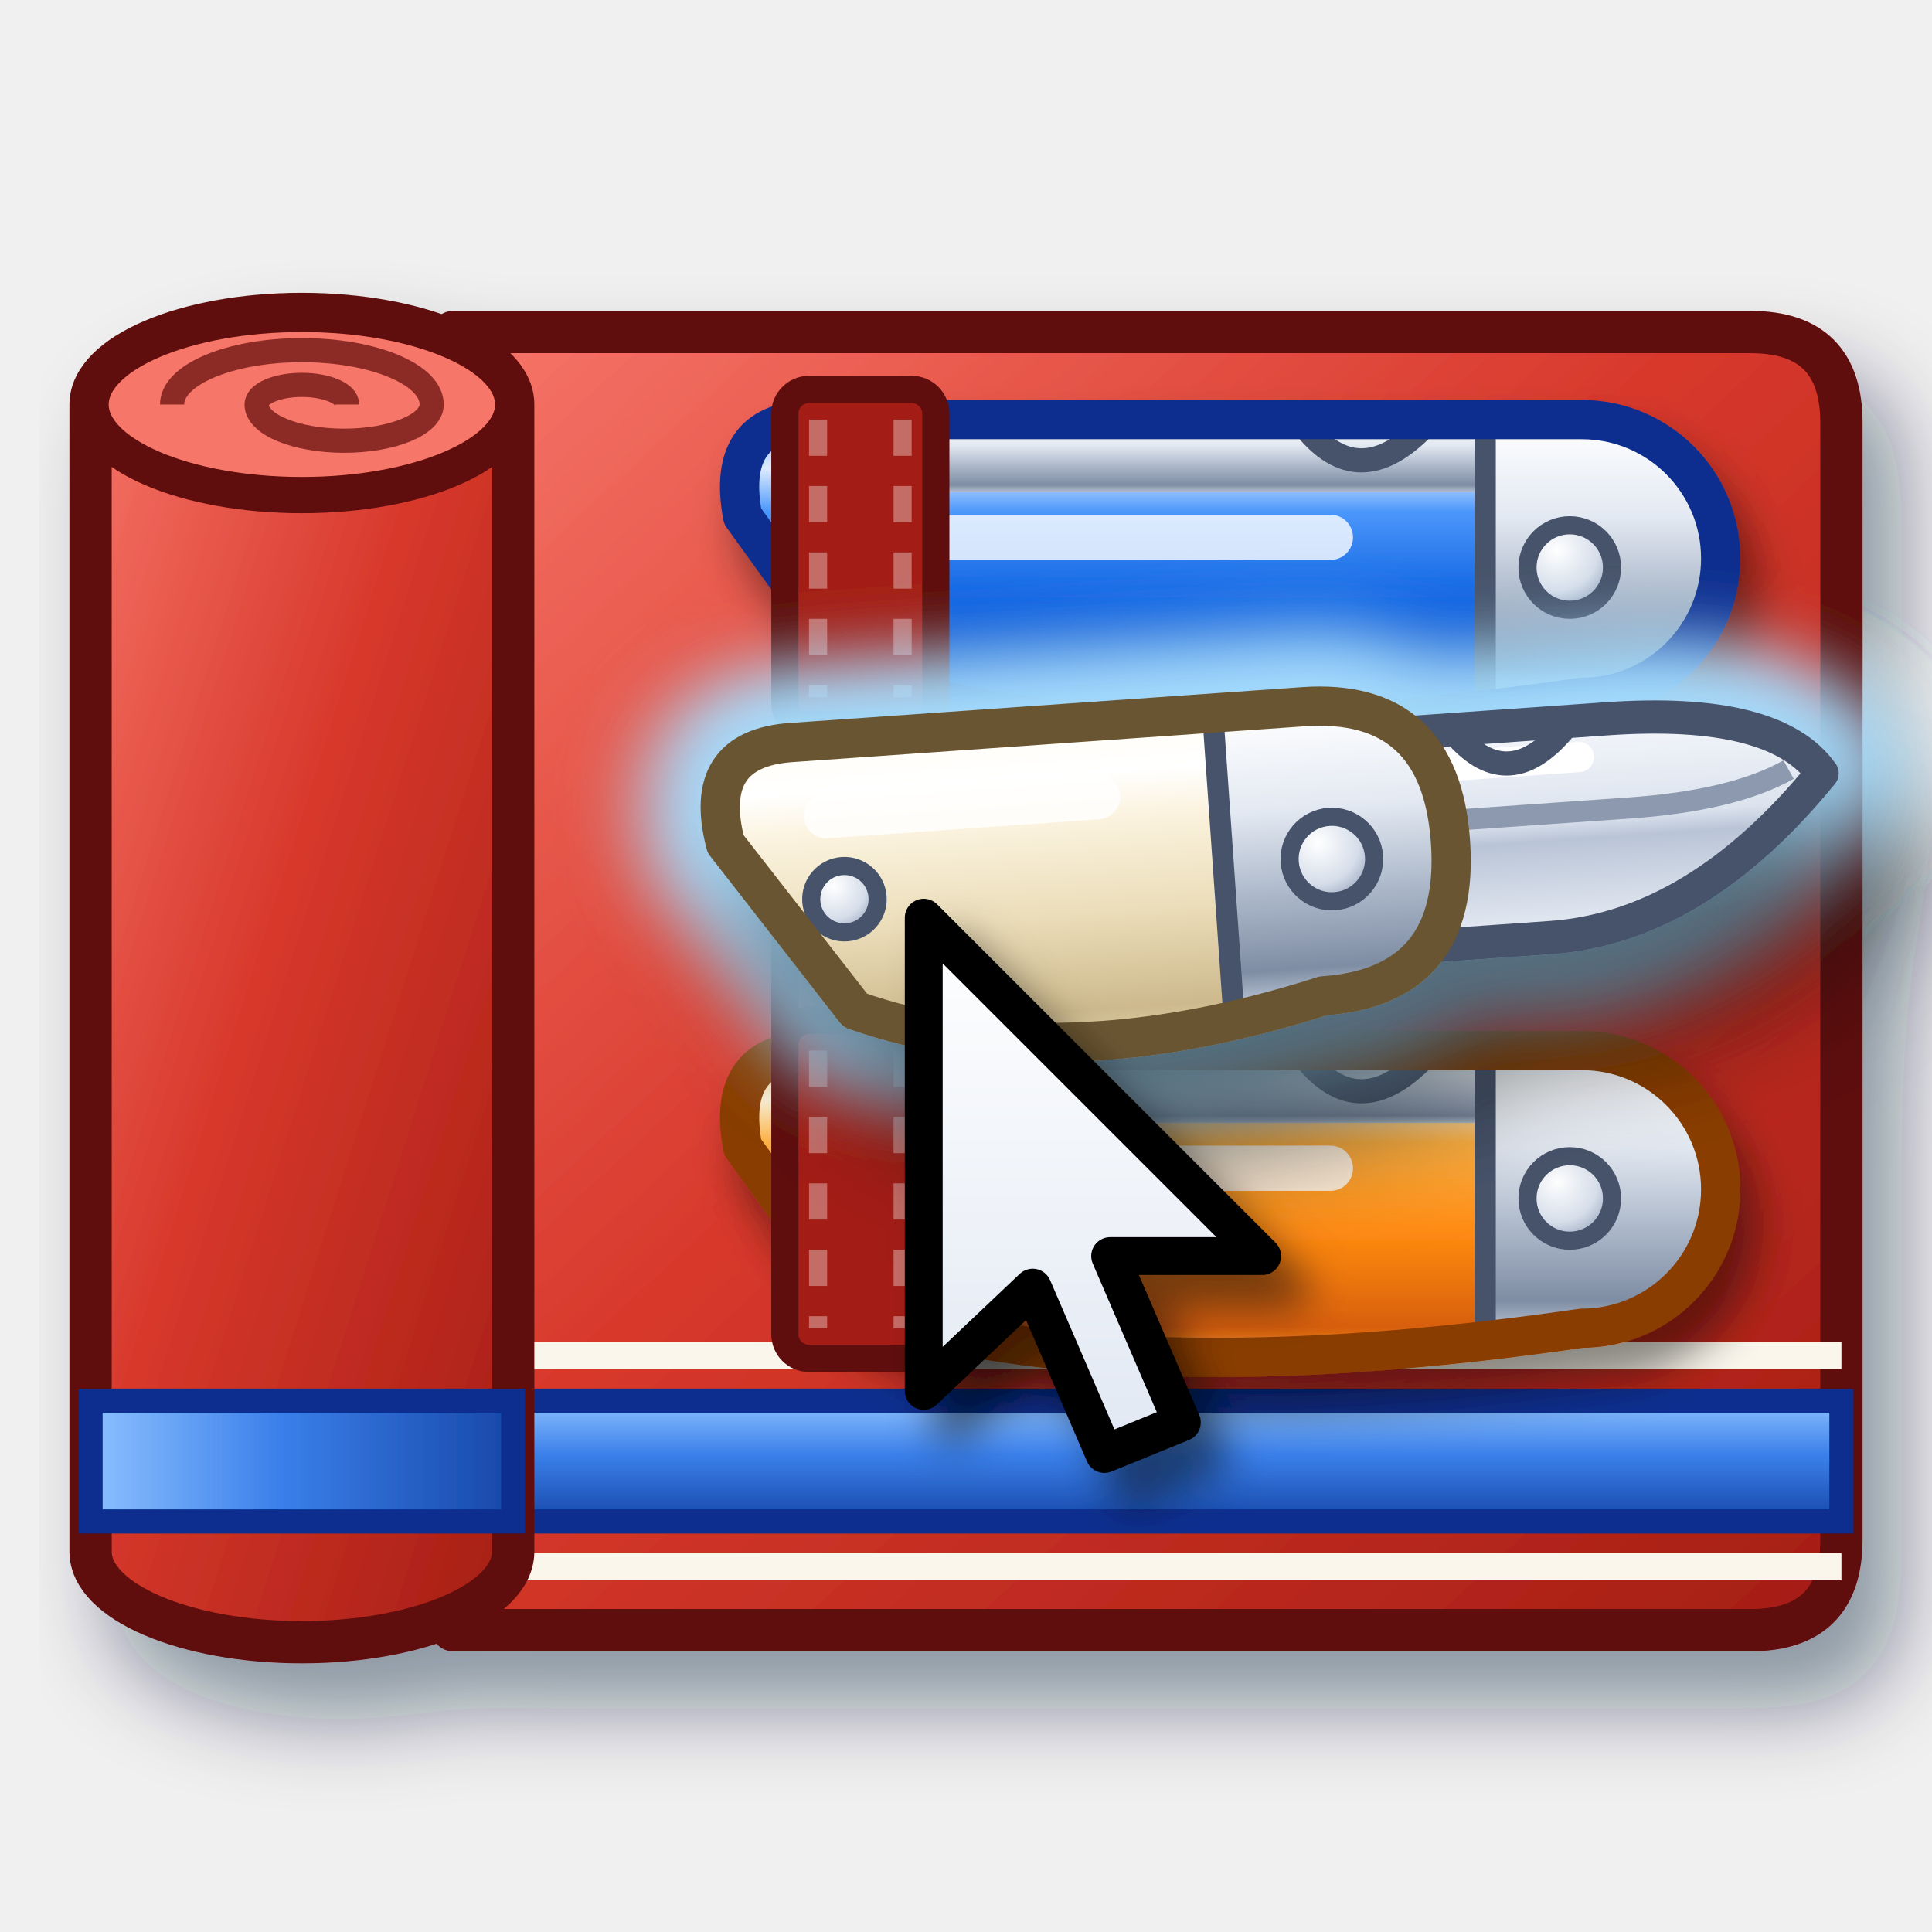
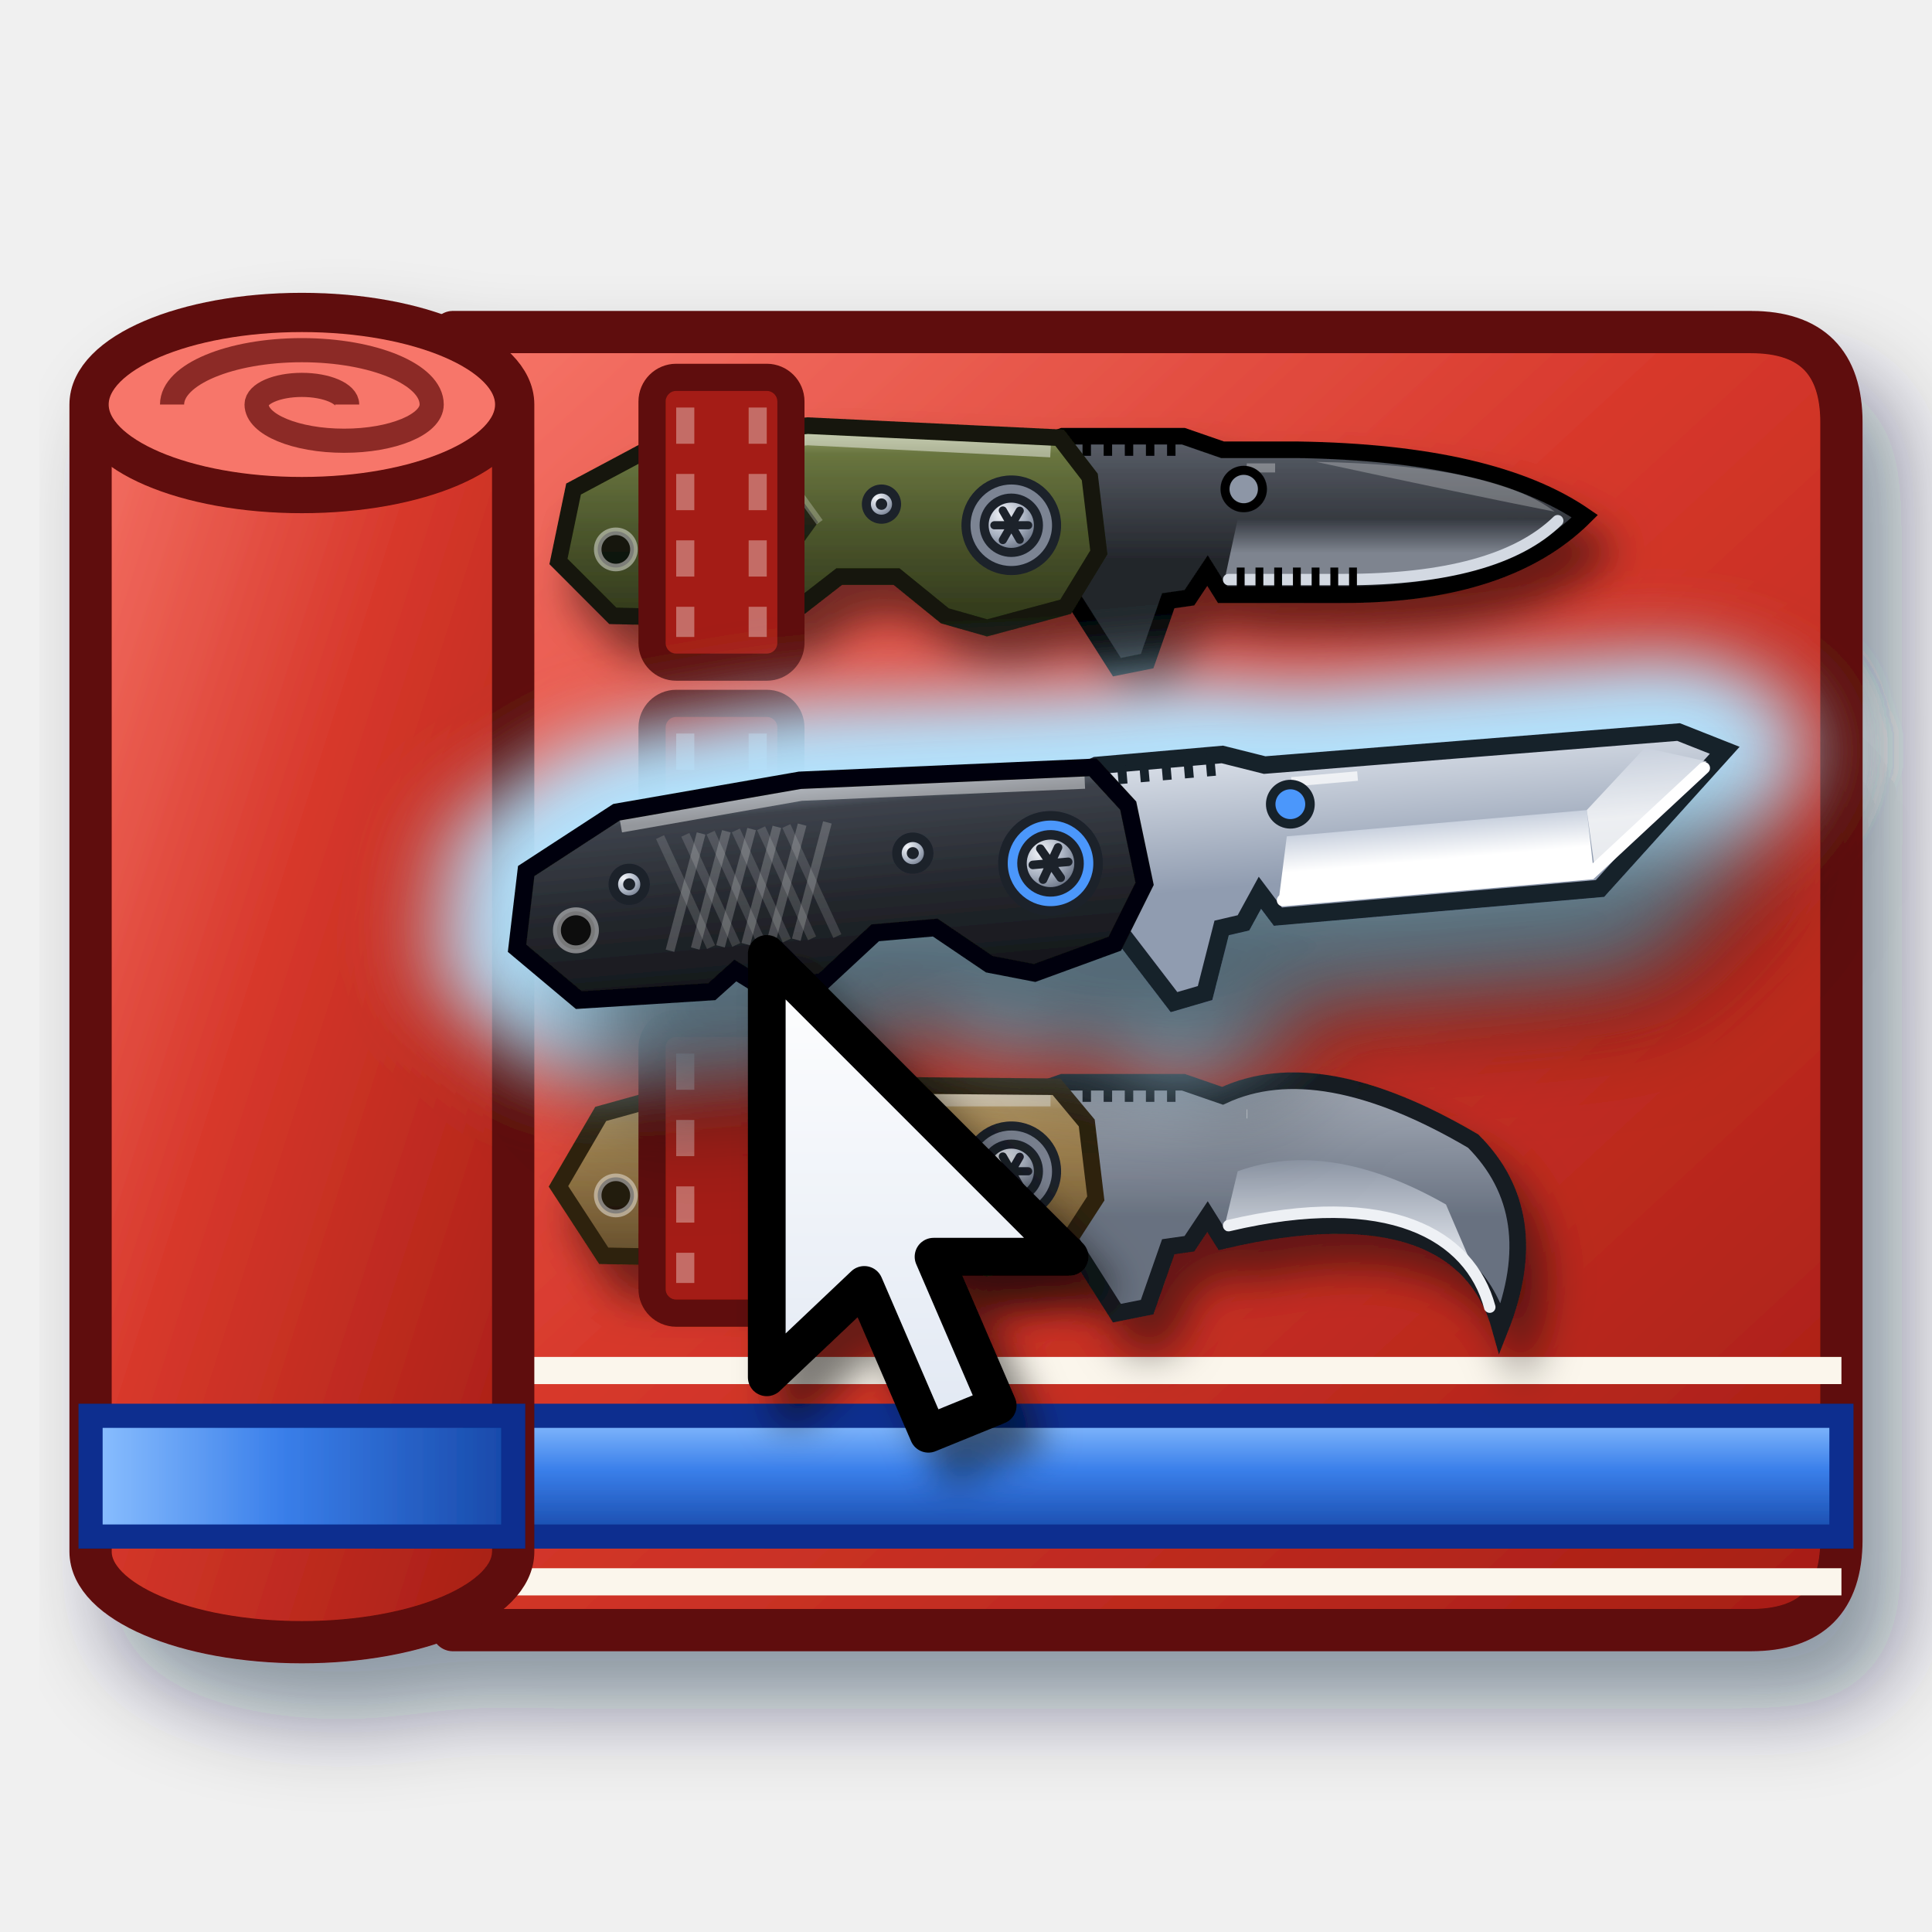
<svg xmlns="http://www.w3.org/2000/svg" viewBox="0 0 64 64" width="64" height="64">
  <defs>
-     <linearGradient id="pk2a-blue" x1="0" y1="0" x2="0" y2="1">
-       <stop offset="0" stop-color="#7DB6FF" />
-       <stop offset="0.16" stop-color="#DCEBFF" />
-       <stop offset="0.3" stop-color="#4B97FB" />
-       <stop offset="0.6" stop-color="#0D5FE0" />
-       <stop offset="0.9" stop-color="#0846B8" />
-       <stop offset="1" stop-color="#2C6FDB" />
+     <linearGradient id="pk2a-stripev" x1="0" y1="0" x2="1" y2="0">
+       <stop offset="0" stop-color="#8CC0FF" />
+       <stop offset="0.45" stop-color="#3A7FEA" />
+       <stop offset="1" stop-color="#1748A8" />
    </linearGradient>
-     <linearGradient id="pk2a-green" x1="0" y1="0" x2="0" y2="1">
-       <stop offset="0" stop-color="#90DC7E" />
-       <stop offset="0.16" stop-color="#E4F8DA" />
-       <stop offset="0.3" stop-color="#6ECB5B" />
-       <stop offset="0.6" stop-color="#33A02E" />
-       <stop offset="0.9" stop-color="#1E781C" />
-       <stop offset="1" stop-color="#3F9A36" />
-     </linearGradient>
-     <linearGradient id="pk2a-amber" x1="0" y1="0" x2="0" y2="1">
-       <stop offset="0" stop-color="#FFC66E" />
-       <stop offset="0.16" stop-color="#FFF1D4" />
-       <stop offset="0.3" stop-color="#FFB142" />
-       <stop offset="0.6" stop-color="#FF8A12" />
-       <stop offset="0.9" stop-color="#D85F09" />
-       <stop offset="1" stop-color="#EE8A2A" />
-     </linearGradient>
-     <linearGradient id="pk2a-ivory" x1="0" y1="0" x2="0" y2="1">
-       <stop offset="0" stop-color="#FFFDF6" />
-       <stop offset="0.16" stop-color="#FFFFFF" />
-       <stop offset="0.3" stop-color="#FBF3DF" />
-       <stop offset="0.6" stop-color="#EBDDB9" />
-       <stop offset="0.9" stop-color="#CDB98D" />
-       <stop offset="1" stop-color="#DDCDA5" />
-     </linearGradient>
-     <linearGradient id="pk2a-steel" x1="0" y1="0" x2="0" y2="1">
-       <stop offset="0" stop-color="#FFFFFF" />
-       <stop offset="0.35" stop-color="#E3E9F2" />
-       <stop offset="0.65" stop-color="#AAB6C8" />
-       <stop offset="0.9" stop-color="#7F8DA4" />
-       <stop offset="1" stop-color="#B3BFCF" />
-     </linearGradient>
-     <linearGradient id="pk2a-blade" x1="0" y1="0" x2="0" y2="1">
-       <stop offset="0" stop-color="#F4F7FB" />
-       <stop offset="0.45" stop-color="#DCE3EE" />
-       <stop offset="0.55" stop-color="#B9C4D6" />
-       <stop offset="1" stop-color="#E9EEF6" />
-     </linearGradient>
-     <radialGradient id="pk2a-pin" cx=".35" cy=".3" r=".8">
-       <stop offset="0" stop-color="#FFFFFF" />
-       <stop offset="0.6" stop-color="#D6DEEA" />
-       <stop offset="1" stop-color="#8C9BB4" />
-     </radialGradient>
    <linearGradient id="pk2a-cloth" x1="0" y1="0" x2="1" y2="1">
      <stop offset="0" stop-color="#F7766A" />
      <stop offset="0.45" stop-color="#D7382B" />
      <stop offset="1" stop-color="#A41D14" />
    </linearGradient>
-     <radialGradient id="pk2a-sheen" cx=".3" cy=".25" r=".7">
-       <stop offset="0" stop-color="#FFFFFF" />
-       <stop offset="1" stop-color="#FFFFFF" />
-     </radialGradient>
    <linearGradient id="pk2a-stripe" x1="0" y1="0" x2="0" y2="1">
      <stop offset="0" stop-color="#8CC0FF" />
      <stop offset="0.45" stop-color="#3A7FEA" />
      <stop offset="1" stop-color="#1748A8" />
    </linearGradient>
-     <linearGradient id="pk2a-stripev" x1="0" y1="0" x2="1" y2="0">
-       <stop offset="0" stop-color="#8CC0FF" />
-       <stop offset="0.45" stop-color="#3A7FEA" />
-       <stop offset="1" stop-color="#1748A8" />
+     <linearGradient id="pk2a-f-dlc" x1="0" y1="0" x2="0" y2="1">
+       <stop offset="0" stop-color="#5B606A" />
+       <stop offset="0.55" stop-color="#22252A" />
+       <stop offset="1" stop-color="#22252A" />
    </linearGradient>
+     <linearGradient id="pk2a-b-dlc" x1="0" y1="0" x2="0" y2="1">
+       <stop offset="0" stop-color="#33373E" />
+       <stop offset="0.55" stop-color="#7E848F" />
+       <stop offset="1" stop-color="#7E848F" />
+     </linearGradient>
+     <linearGradient id="pk2a-h-od" x1="0" y1="0" x2="0" y2="1">
+       <stop offset="0" stop-color="#A3AE7C" />
+       <stop offset="0.14" stop-color="#69753F" />
+       <stop offset="0.55" stop-color="#4A542B" />
+       <stop offset="1" stop-color="#2F361A" />
+     </linearGradient>
+     <radialGradient id="pk2a-pin" cx=".35" cy=".3" r=".8">
+       <stop offset="0" stop-color="#F4F6FA" />
+       <stop offset="0.5" stop-color="#AAB3C2" />
+       <stop offset="1" stop-color="#525C6E" />
+     </radialGradient>
+     <filter id="pk2a-ks" x="-30%" y="-30%" width="170%" height="170%">
+       <feDropShadow dx=".7" dy="1.1" stdDeviation=".7" flood-color="#000" flood-opacity=".5" />
+     </filter>
+     <linearGradient id="pk2a-f-stone" x1="0" y1="0" x2="0" y2="1">
+       <stop offset="0" stop-color="#A9B0BC" />
+       <stop offset="0.55" stop-color="#687180" />
+       <stop offset="1" stop-color="#687180" />
+     </linearGradient>
+     <linearGradient id="pk2a-b-stone" x1="0" y1="0" x2="0" y2="1">
+       <stop offset="0" stop-color="#8E97A6" />
+       <stop offset="0.55" stop-color="#D3D8E0" />
+       <stop offset="1" stop-color="#D3D8E0" />
+     </linearGradient>
+     <linearGradient id="pk2a-h-tan" x1="0" y1="0" x2="0" y2="1">
+       <stop offset="0" stop-color="#E6CFA2" />
+       <stop offset="0.14" stop-color="#B4955F" />
+       <stop offset="0.55" stop-color="#8B6F42" />
+       <stop offset="1" stop-color="#5F4A29" />
+     </linearGradient>
+     <linearGradient id="pk2a-f-satin" x1="0" y1="0" x2="0" y2="1">
+       <stop offset="0" stop-color="#D9DFE8" />
+       <stop offset="0.55" stop-color="#909CB0" />
+       <stop offset="1" stop-color="#909CB0" />
+     </linearGradient>
+     <linearGradient id="pk2a-b-satin" x1="0" y1="0" x2="0" y2="1">
+       <stop offset="0" stop-color="#C9D1DE" />
+       <stop offset="0.55" stop-color="#FFFFFF" />
+       <stop offset="1" stop-color="#FFFFFF" />
+     </linearGradient>
+     <linearGradient id="pk2a-h-black" x1="0" y1="0" x2="0" y2="1">
+       <stop offset="0" stop-color="#7C8592" />
+       <stop offset="0.14" stop-color="#3D424B" />
+       <stop offset="0.55" stop-color="#25282E" />
+       <stop offset="1" stop-color="#131519" />
+     </linearGradient>
+     <filter id="pk2a-glow" x="-30%" y="-90%" width="160%" height="280%">
+       <feGaussianBlur stdDeviation="1.25" />
+     </filter>
+     <filter id="pk2a-lift" x="-30%" y="-30%" width="170%" height="170%">
+       <feDropShadow dx="2" dy="3.4" stdDeviation="1.8" flood-color="#000" flood-opacity=".55" />
+     </filter>
+     <filter id="pk2a-cs" x="-30%" y="-30%" width="170%" height="170%">
+       <feDropShadow dx="1" dy="1.2" stdDeviation=".7" flood-color="#000" flood-opacity=".5" />
+     </filter>
    <linearGradient id="pk2a-cur" x1="0" y1="0" x2="0" y2="1">
      <stop offset="0" stop-color="#FFFFFF" />
      <stop offset="1" stop-color="#E1E8F3" />
    </linearGradient>
-     <filter id="pk2a-shadow" x="-25%" y="-25%" width="150%" height="150%">
+     <filter id="pk2a-shadow" x="-30%" y="-30%" width="170%" height="170%">
      <feDropShadow dx="1.3" dy="1.9" stdDeviation="1.4" flood-color="#06143A" flood-opacity=".42" />
-     </filter>
-     <filter id="pk2a-ks" x="-20%" y="-40%" width="140%" height="180%">
-       <feDropShadow dx=".6" dy="1.1" stdDeviation=".7" flood-color="#000" flood-opacity=".45" />
-     </filter>
-     <filter id="pk2a-lift" x="-30%" y="-60%" width="160%" height="240%">
-       <feDropShadow dx="1.8" dy="3.6" stdDeviation="1.9" flood-color="#000" flood-opacity=".5" />
-     </filter>
-     <filter id="pk2a-glow" x="-30%" y="-60%" width="160%" height="220%">
-       <feGaussianBlur stdDeviation="1.2" />
-     </filter>
-     <filter id="pk2a-cs" x="-40%" y="-30%" width="200%" height="170%">
-       <feDropShadow dx="1" dy="1.2" stdDeviation=".7" flood-color="#000" flood-opacity=".5" />
    </filter>
  </defs>
  <g filter="url(#pk2a-shadow)">
    <path d="M15 11H58Q61 11 61 14V51Q61 54 58 54H15Z" fill="url(#pk2a-cloth)" stroke="#5E0C08" stroke-width="1.4" stroke-linejoin="round" />
-     <rect x="15" y="46.4" width="46" height="4" fill="url(#pk2a-stripe)" stroke="#0A2F8F" stroke-width=".8" />
-     <path d="M15 44.9H61M15 51.9H61" stroke="#FBF6EC" stroke-width=".9" />
-     <g transform="translate(40.5 18.5) rotate(0)">
-       <g filter="url(#pk2a-ks)">
-         <path d="M-13.5 -4.6H11.9A4.6 4.6 0 0 1 11.9 4.6Q-3.3 6.8 -12 4L-15.9 -1.4Q-16.5 -4.6 -13.5 -4.6Z" fill="url(#pk2a-blue)" />
-         <rect x="-13.5" y="-4.6" width="22.2" height="2.4" fill="url(#pk2a-steel)" />
-         <path d="M2.7 -4.4q1.8 2.3 4 0" fill="none" stroke="#46526A" stroke-width=".8" />
-         <path d="M-12.5 -0.7H3.57" stroke="#fff" stroke-opacity=".8" stroke-width="1.5" stroke-linecap="round" />
-         <path d="M8.7 -4.6H11.9A4.6 4.6 0 0 1 11.9 4.6H8.7Z" fill="url(#pk2a-steel)" />
-         <path d="M8.7 -4.6V4.9" stroke="#46526A" stroke-width=".7" />
-         <circle cx="11.5" cy="0.3" r="1.4" fill="url(#pk2a-pin)" stroke="#46526A" stroke-width=".6" />
-         <circle cx="-12.1" cy="0.5" r="1.1" fill="url(#pk2a-pin)" stroke="#46526A" stroke-width=".6" />
-         <path d="M-13.5 -4.6H11.9A4.6 4.6 0 0 1 11.9 4.6Q-3.3 6.8 -12 4L-15.9 -1.4Q-16.5 -4.6 -13.5 -4.6Z" fill="none" stroke="#0A2F8F" stroke-width="1.3" stroke-linejoin="round" />
+     <rect x="15" y="46.9" width="46" height="4" fill="url(#pk2a-stripe)" stroke="#0A2F8F" stroke-width=".8" />
+     <path d="M15 45.4H61M15 52.4H61" stroke="#FBF6EC" stroke-width=".9" />
+     <g filter="url(#pk2a-ks)">
+       <g transform="translate(33.5 17.4) rotate(0)">
+         <path d="M-1 -2L1.7 -2.95L5.7 -2.95L7 -2.5L9.5 -2.5Q15.96 -2.4 19 -.3Q16.4 2.3 11 2.3L7 2.3L6.5 1.5L5.9 2.4L5.2 2.5L4.5 4.5L3.5 4.7L2.1 2.5L-1 2.2Z" fill="url(#pk2a-f-dlc)" stroke="#030405" stroke-width=".55" stroke-miterlimit="6" />
+         <path d="M7.5 -.2L11 -.2Q15.6 -.2 18.2 -.25Q16.2 1.88 11 1.88L7.05 1.88Z" fill="url(#pk2a-b-dlc)" />
+         <path d="M10.1 -2.1Q15.96 -2 18 -.45Q15.2 -1 10.1 -2.1Z" fill="#fff" fill-opacity=".25" />
+         <path d="M7.2 1.8H11Q16.1 1.8 18.1 -.15" fill="none" stroke="#D3D9E2" stroke-width=".38" stroke-linecap="round" />
+         <path d="M7.8 -1.9H8.74" stroke="#fff" stroke-opacity=".3" stroke-width=".3" />
+         <path d="M2.5 -3v.7M3.2 -3v.7M3.9 -3v.7M4.6 -3v.7M5.3 -3v.7" stroke="#030405" stroke-width=".28" />
+         <path d="M7.6 2.2v-.8M8.22 2.2v-.8M8.84 2.2v-.8M9.46 2.2v-.8M10.08 2.2v-.8M10.7 2.2v-.8M11.32 2.2v-.8" stroke="#030405" stroke-width=".26" />
+         <circle cx="7.7" cy="-1.2" r=".62" fill="#8D96A6" stroke="#030405" stroke-width=".3" />
+         <path d="M2.6 -1.6L1.6 -2.9L-6.75 -3.3L-11.5 -2.8L-14.5 -1.2L-15 1.2L-13.2 3L-9 3.1L-9 2.5L-9.4 3.1L-7.5 3.1L-5.7 1.7L-3.8 1.7L-2.2 3L-.8 3.4L1.8 2.7L2.9 .9Z" fill="url(#pk2a-h-od)" />
+         <path d="M-10 -1.9l1.3 1.8l-1.3 1.8M-8.1 -1.9l1.3 1.8l-1.3 1.8" fill="none" stroke="#000" stroke-opacity=".6" stroke-width=".65" />
+         <path d="M-9.55 -1.9l1.3 1.8M-7.65 -1.9l1.3 1.8" fill="none" stroke="#fff" stroke-opacity=".25" stroke-width=".25" />
+         <path d="M1.3 -2.45L-6.75 -2.85L-11.4 -2.35" fill="none" stroke="#fff" stroke-opacity=".45" stroke-width=".4" />
+         <circle cx="0" cy="0" r="1.5" fill="#7B8493" stroke="#1B212C" stroke-width=".3" />
+         <circle cx="0" cy="0" r=".9" fill="url(#pk2a-pin)" stroke="#1B212C" stroke-width=".3" />
+         <path d="M-.56 0h1.12M-.28 -.49l.56 .97M-.28 .49l.56 -.97" stroke="#1B212C" stroke-width=".27" stroke-linecap="round" />
+         <circle cx="-4.3" cy="-.7" r=".5" fill="url(#pk2a-pin)" stroke="#1B212C" stroke-width=".3" />
+         <circle cx="-4.3" cy="-.7" r=".19" fill="#1B212C" />
+         <circle cx="-11.3" cy="-.5" r=".5" fill="url(#pk2a-pin)" stroke="#1B212C" stroke-width=".3" />
+         <circle cx="-11.3" cy="-.5" r=".19" fill="#1B212C" />
+         <circle cx="-13.1" cy=".8" r=".6" fill="#000" fill-opacity=".75" stroke="#fff" stroke-opacity=".45" stroke-width=".25" />
+         <path d="M2.6 -1.6L1.6 -2.9L-6.75 -3.3L-11.5 -2.8L-14.5 -1.2L-15 1.2L-13.2 3L-9 3.1L-9 2.5L-9.4 3.1L-7.5 3.1L-5.7 1.7L-3.8 1.7L-2.2 3L-.8 3.4L1.8 2.7L2.9 .9Z" fill="none" stroke="#141807" stroke-width=".55" stroke-miterlimit="6" />
      </g>
    </g>
-     <rect x="26" y="12.9" width="5" height="11.2" rx=".8" fill="#A41D14" stroke="#5E0C08" stroke-width=".9" />
-     <path d="M27.1 13.9V23.1M29.9 13.9V23.1" stroke="#fff" stroke-opacity=".35" stroke-width=".6" stroke-dasharray="1.2 1" />
-     <rect x="26" y="24" width="5" height="11.2" rx=".8" fill="#A41D14" stroke="#5E0C08" stroke-width=".9" />
-     <path d="M27.1 25V34.2M29.9 25V34.2" stroke="#fff" stroke-opacity=".35" stroke-width=".6" stroke-dasharray="1.2 1" />
-     <g transform="translate(40.5 39.4) rotate(0)">
-       <g filter="url(#pk2a-ks)">
-         <path d="M-13.5 -4.6H11.9A4.6 4.6 0 0 1 11.9 4.6Q-3.3 6.8 -12 4L-15.9 -1.4Q-16.5 -4.6 -13.5 -4.6Z" fill="url(#pk2a-amber)" />
-         <rect x="-13.5" y="-4.6" width="22.2" height="2.4" fill="url(#pk2a-steel)" />
-         <path d="M2.7 -4.4q1.8 2.3 4 0" fill="none" stroke="#46526A" stroke-width=".8" />
-         <path d="M-12.5 -0.7H3.57" stroke="#fff" stroke-opacity=".8" stroke-width="1.5" stroke-linecap="round" />
-         <path d="M8.7 -4.6H11.9A4.6 4.6 0 0 1 11.9 4.6H8.7Z" fill="url(#pk2a-steel)" />
-         <path d="M8.7 -4.6V4.9" stroke="#46526A" stroke-width=".7" />
-         <circle cx="11.5" cy="0.3" r="1.4" fill="url(#pk2a-pin)" stroke="#46526A" stroke-width=".6" />
-         <circle cx="-12.1" cy="0.5" r="1.1" fill="url(#pk2a-pin)" stroke="#46526A" stroke-width=".6" />
-         <path d="M-13.5 -4.6H11.9A4.6 4.6 0 0 1 11.9 4.6Q-3.3 6.8 -12 4L-15.9 -1.4Q-16.5 -4.6 -13.5 -4.6Z" fill="none" stroke="#8A3C00" stroke-width="1.3" stroke-linejoin="round" />
+     <rect x="21.6" y="12.5" width="4.6" height="9.6" rx=".8" fill="#A41D14" stroke="#5E0C08" stroke-width=".9" />
+     <path d="M22.7 13.5V21.1M25.1 13.5V21.1" stroke="#fff" stroke-opacity=".35" stroke-width=".6" stroke-dasharray="1.2 1" />
+     <rect x="21.6" y="23.3" width="4.6" height="9.6" rx=".8" fill="#A41D14" stroke="#5E0C08" stroke-width=".9" />
+     <path d="M22.7 24.3V31.9M25.1 24.3V31.9" stroke="#fff" stroke-opacity=".35" stroke-width=".6" stroke-dasharray="1.2 1" />
+     <g filter="url(#pk2a-ks)">
+       <g transform="translate(33.5 38.8) rotate(0)">
+         <path d="M-1 -2L1.7 -2.95L5.7 -2.95L7 -2.5Q10.2 -4 15.3 -1Q17.7 1.4 16.2 5.2C15.4 2.3 12.5 1 7 2.3L7 2.3L6.5 1.5L5.9 2.4L5.2 2.5L4.5 4.5L3.5 4.7L2.1 2.5L-1 2.2Z" fill="url(#pk2a-f-stone)" stroke="#161A22" stroke-width=".55" stroke-miterlimit="6" />
+         <path d="M7.5 0Q10.54 -1.1 14.4 1.1L15.9 4.6C15.1 2 12.5 .6 7.05 1.88Z" fill="url(#pk2a-b-stone)" />
+         <path d="M15.85 4.5C15.2 2.1 12.5 .55 7.2 1.8" fill="none" stroke="#EEF1F5" stroke-width=".38" stroke-linecap="round" />
+         <path d="M7.8 -1.9H7.82" stroke="#fff" stroke-opacity=".7" stroke-width=".3" />
+         <path d="M2.5 -3v.7M3.2 -3v.7M3.9 -3v.7M4.6 -3v.7M5.3 -3v.7" stroke="#161A22" stroke-width=".28" />
+         <path d="M2.5 -1.6L1.5 -2.8L-10 -2.9L-13.6 -1.9L-15 .5L-13.5 2.8L-8.2 2.9L-6.3 1.6L-3.7 1.6L-2.4 2.7L-.8 3.2L1.7 2.6L2.8 .9Z" fill="url(#pk2a-h-tan)" />
+         <path d="M-10 1.7l1.4 -3.6M-7.9 1.7l1.4 -3.6" stroke="#000" stroke-opacity=".6" stroke-width=".7" stroke-linecap="round" />
+         <path d="M-9.55 1.7l1.4 -3.6M-7.45 1.7l1.4 -3.6" stroke="#fff" stroke-opacity=".25" stroke-width=".25" stroke-linecap="round" />
+         <path d="M1.3 -2.35H-9.9" stroke="#fff" stroke-opacity=".45" stroke-width=".4" />
+         <circle cx="0" cy="0" r="1.5" fill="#7B8493" stroke="#1B212C" stroke-width=".3" />
+         <circle cx="0" cy="0" r=".9" fill="url(#pk2a-pin)" stroke="#1B212C" stroke-width=".3" />
+         <path d="M-.56 0h1.12M-.28 -.49l.56 .97M-.28 .49l.56 -.97" stroke="#1B212C" stroke-width=".27" stroke-linecap="round" />
+         <circle cx="-4.3" cy="-.7" r=".5" fill="url(#pk2a-pin)" stroke="#1B212C" stroke-width=".3" />
+         <circle cx="-4.3" cy="-.7" r=".19" fill="#1B212C" />
+         <circle cx="-11.3" cy="-.5" r=".5" fill="url(#pk2a-pin)" stroke="#1B212C" stroke-width=".3" />
+         <circle cx="-11.3" cy="-.5" r=".19" fill="#1B212C" />
+         <circle cx="-13.1" cy=".8" r=".6" fill="#000" fill-opacity=".75" stroke="#fff" stroke-opacity=".45" stroke-width=".25" />
+         <path d="M2.5 -1.6L1.5 -2.8L-10 -2.9L-13.6 -1.9L-15 .5L-13.5 2.8L-8.2 2.9L-6.3 1.6L-3.7 1.6L-2.4 2.7L-.8 3.2L1.7 2.6L2.8 .9Z" fill="none" stroke="#2E220E" stroke-width=".55" stroke-miterlimit="6" />
      </g>
    </g>
-     <rect x="26" y="33.8" width="5" height="11.2" rx=".8" fill="#A41D14" stroke="#5E0C08" stroke-width=".9" />
-     <path d="M27.1 34.8V44M29.9 34.8V44" stroke="#fff" stroke-opacity=".35" stroke-width=".6" stroke-dasharray="1.2 1" />
-     <g transform="translate(43.5 28.2) rotate(-4)">
-       <g filter="url(#pk2a-glow)">
-         <path d="M-17 -4.8H0Q4.56 -4.8 4.56 0Q4.56 4.8 0 4.8Q-9 7 -15.5 4.2L-19.4 -1.6Q-20 -4.8 -17 -4.8Z" fill="#A6DEFF" stroke="#A6DEFF" stroke-width="5.2" stroke-linejoin="round" />
-         <path d="M0 -3.7H10Q15.6 -3.7 17 -1.4Q12.5 3.4 7.65 3.4H0Z" fill="#A6DEFF" stroke="#A6DEFF" stroke-width="5.2" stroke-linejoin="round" />
-       </g>
-       <g filter="url(#pk2a-lift)">
-         <path d="M0 -3.7H10Q15.6 -3.7 17 -1.4Q12.5 3.4 7.65 3.4H0Z" fill="url(#pk2a-blade)" stroke="#46526A" stroke-width="1.1" stroke-linejoin="round" />
-         <path d="M3 -0.7H10.54Q14 -0.7 15.9 -1.6" fill="none" stroke="#8C99AE" stroke-width=".7" />
-         <path d="M3 -2.5H9" stroke="#fff" stroke-width="1" stroke-linecap="round" />
-         <path d="M5 -3.5q1.6 2.1 3.6 0" fill="none" stroke="#46526A" stroke-width=".8" />
-         <path d="M-17 -4.8H0Q4.56 -4.8 4.56 0Q4.56 4.8 0 4.8Q-9 7 -15.5 4.2L-19.4 -1.6Q-20 -4.8 -17 -4.8Z" fill="url(#pk2a-ivory)" />
-         <path d="M-16 -2.3H-7" stroke="#fff" stroke-opacity=".8" stroke-width="1.5" stroke-linecap="round" />
-         <path d="M-3 -4.8H0Q4.56 -4.8 4.56 0Q4.56 4.8 0 4.8H-3Z" fill="url(#pk2a-steel)" />
-         <path d="M-3 -4.8V5" stroke="#46526A" stroke-width=".7" />
-         <circle cx="0.6" cy="0.3" r="1.4" fill="url(#pk2a-pin)" stroke="#46526A" stroke-width=".6" />
-         <circle cx="-15.6" cy="0.5" r="1.1" fill="url(#pk2a-pin)" stroke="#46526A" stroke-width=".6" />
-         <path d="M-17 -4.8H0Q4.56 -4.8 4.56 0Q4.56 4.8 0 4.8Q-9 7 -15.5 4.2L-19.4 -1.6Q-20 -4.8 -17 -4.8Z" fill="none" stroke="#6B5530" stroke-width="1.3" stroke-linejoin="round" />
-       </g>
-     </g>
+     <rect x="21.6" y="33.9" width="4.6" height="9.6" rx=".8" fill="#A41D14" stroke="#5E0C08" stroke-width=".9" />
+     <path d="M22.7 34.9V42.5M25.1 34.9V42.5" stroke="#fff" stroke-opacity=".35" stroke-width=".6" stroke-dasharray="1.2 1" />
    <path d="M3 13.4A7 3 0 0 1 17 13.4V51.4A7 3 0 0 1 3 51.4Z" fill="url(#pk2a-cloth)" stroke="#5E0C08" stroke-width="1.4" stroke-linejoin="round" />
    <ellipse cx="10" cy="13.4" rx="7" ry="3" fill="#F7766A" stroke="#5E0C08" stroke-width="1.2" />
    <path d="M10 13.4m-4.3 0a4.3 1.8 0 1 1 8.6 0a2.9 1.2 0 1 1 -5.8 0a1.5 .65 0 1 1 3 0" fill="none" stroke="#5E0C08" stroke-opacity=".7" stroke-width=".8" />
-     <path d="M3 46.4H17V50.4H3Z" fill="url(#pk2a-stripev)" stroke="#0A2F8F" stroke-width=".8" />
-     <g transform="translate(30.6 30.4) scale(0.95)" filter="url(#pk2a-cs)">
-       <path d="M0 0V16.5L3.8 12.9L6.3 18.7L9 17.6L6.5 11.8H11.8Z" fill="url(#pk2a-cur)" stroke="#000" stroke-width="1.32" stroke-linejoin="round" />
+     <path d="M3 46.9H17V50.9H3Z" fill="url(#pk2a-stripev)" stroke="#0A2F8F" stroke-width=".8" />
+     <g transform="translate(34.8 28.6) rotate(-5) scale(1.05)" filter="url(#pk2a-glow)" fill="#B4E4FF" stroke="#B4E4FF" stroke-width="5" stroke-linejoin="round">
+       <path d="M-1 -2L1.7 -2.95L5.7 -2.95L7 -2.5L20.1 -2.4L21.5 -1.7L17.2 2.3L7 2.3L6.5 1.5L5.9 2.4L5.2 2.5L4.5 4.5L3.5 4.7L2.1 2.5L-1 2.2Z" />
+       <path d="M2.6 -1.6L1.6 -2.9L-7.65 -3.3L-13.5 -2.8L-16.5 -1.2L-17 1.2L-15.2 3L-11 3.1L-10.2 2.5L-9.4 3.1L-7.5 3.1L-5.7 1.7L-3.8 1.7L-2.2 3L-.8 3.4L1.8 2.7L2.9 .9Z" />
+     </g>
+     <g filter="url(#pk2a-lift)">
+       <g transform="translate(34.8 28.6) rotate(-5) scale(1.05)">
+         <path d="M-1 -2L1.7 -2.95L5.7 -2.95L7 -2.5L20.1 -2.4L21.5 -1.7L17.2 2.3L7 2.3L6.5 1.5L5.9 2.4L5.2 2.5L4.5 4.5L3.5 4.7L2.1 2.5L-1 2.2Z" fill="url(#pk2a-f-satin)" stroke="#19202C" stroke-width=".55" stroke-miterlimit="6" />
+         <path d="M7.5 -.2L17 -.2L17.05 1.88L7.05 1.88Z" fill="url(#pk2a-b-satin)" />
+         <path d="M17 -.2L19 -2L20.9 -1.4L17.1 1.88Z" fill="url(#pk2a-b-satin)" fill-opacity=".8" />
+         <path d="M7.2 1.8H16.95L20.8 -1.2" fill="none" stroke="#FFFFFF" stroke-width=".38" stroke-linecap="round" />
+         <path d="M7.8 -1.9H9.89" stroke="#fff" stroke-opacity=".7" stroke-width=".3" />
+         <path d="M2.5 -3v.7M3.2 -3v.7M3.9 -3v.7M4.6 -3v.7M5.3 -3v.7" stroke="#19202C" stroke-width=".28" />
+         <circle cx="7.7" cy="-1.2" r=".62" fill="#4B97FB" stroke="#19202C" stroke-width=".3" />
+         <path d="M2.6 -1.6L1.6 -2.9L-7.65 -3.3L-13.5 -2.8L-16.5 -1.2L-17 1.2L-15.2 3L-11 3.1L-10.2 2.5L-9.4 3.1L-7.5 3.1L-5.7 1.7L-3.8 1.7L-2.2 3L-.8 3.4L1.8 2.7L2.9 .9Z" fill="url(#pk2a-h-black)" />
+         <path d="M-12.2 1.7l1.3 -3.6M-11.4 1.7l1.3 -3.6M-10.6 1.7l1.3 -3.6M-9.8 1.7l1.3 -3.6M-9 1.7l1.3 -3.6M-8.2 1.7l1.3 -3.6" stroke="#fff" stroke-opacity=".2" stroke-width=".28" />
+         <path d="M-12.2 -1.9l1.3 3.6M-11.4 -1.9l1.3 3.6M-10.6 -1.9l1.3 3.6M-9.8 -1.9l1.3 3.6M-9 -1.9l1.3 3.6M-8.2 -1.9l1.3 3.6" stroke="#fff" stroke-opacity=".14" stroke-width=".28" />
+         <path d="M1.3 -2.45L-7.65 -2.85L-13.4 -2.35" fill="none" stroke="#fff" stroke-opacity=".45" stroke-width=".4" />
+         <circle cx="0" cy="0" r="1.5" fill="#4B97FB" stroke="#1B212C" stroke-width=".3" />
+         <circle cx="0" cy="0" r=".9" fill="url(#pk2a-pin)" stroke="#1B212C" stroke-width=".3" />
+         <path d="M-.56 0h1.12M-.28 -.49l.56 .97M-.28 .49l.56 -.97" stroke="#1B212C" stroke-width=".27" stroke-linecap="round" />
+         <circle cx="-4.3" cy="-.7" r=".5" fill="url(#pk2a-pin)" stroke="#1B212C" stroke-width=".3" />
+         <circle cx="-4.3" cy="-.7" r=".19" fill="#1B212C" />
+         <circle cx="-13.3" cy="-.5" r=".5" fill="url(#pk2a-pin)" stroke="#1B212C" stroke-width=".3" />
+         <circle cx="-13.3" cy="-.5" r=".19" fill="#1B212C" />
+         <circle cx="-15.1" cy=".8" r=".6" fill="#000" fill-opacity=".75" stroke="#fff" stroke-opacity=".45" stroke-width=".25" />
+         <path d="M2.6 -1.6L1.6 -2.9L-7.65 -3.3L-13.5 -2.8L-16.5 -1.2L-17 1.2L-15.2 3L-11 3.1L-10.2 2.5L-9.4 3.1L-7.5 3.1L-5.7 1.7L-3.8 1.7L-2.2 3L-.8 3.4L1.8 2.7L2.9 .9Z" fill="none" stroke="#050608" stroke-width=".55" stroke-miterlimit="6" />
+       </g>
+     </g>
+     <g transform="translate(25.4 31.6) scale(0.85)" filter="url(#pk2a-cs)">
+       <path d="M0 0V16.5L3.8 12.9L6.3 18.7L9 17.6L6.5 11.8H11.8Z" fill="url(#pk2a-cur)" stroke="#000" stroke-width="1.47" stroke-linejoin="round" />
    </g>
  </g>
</svg>
